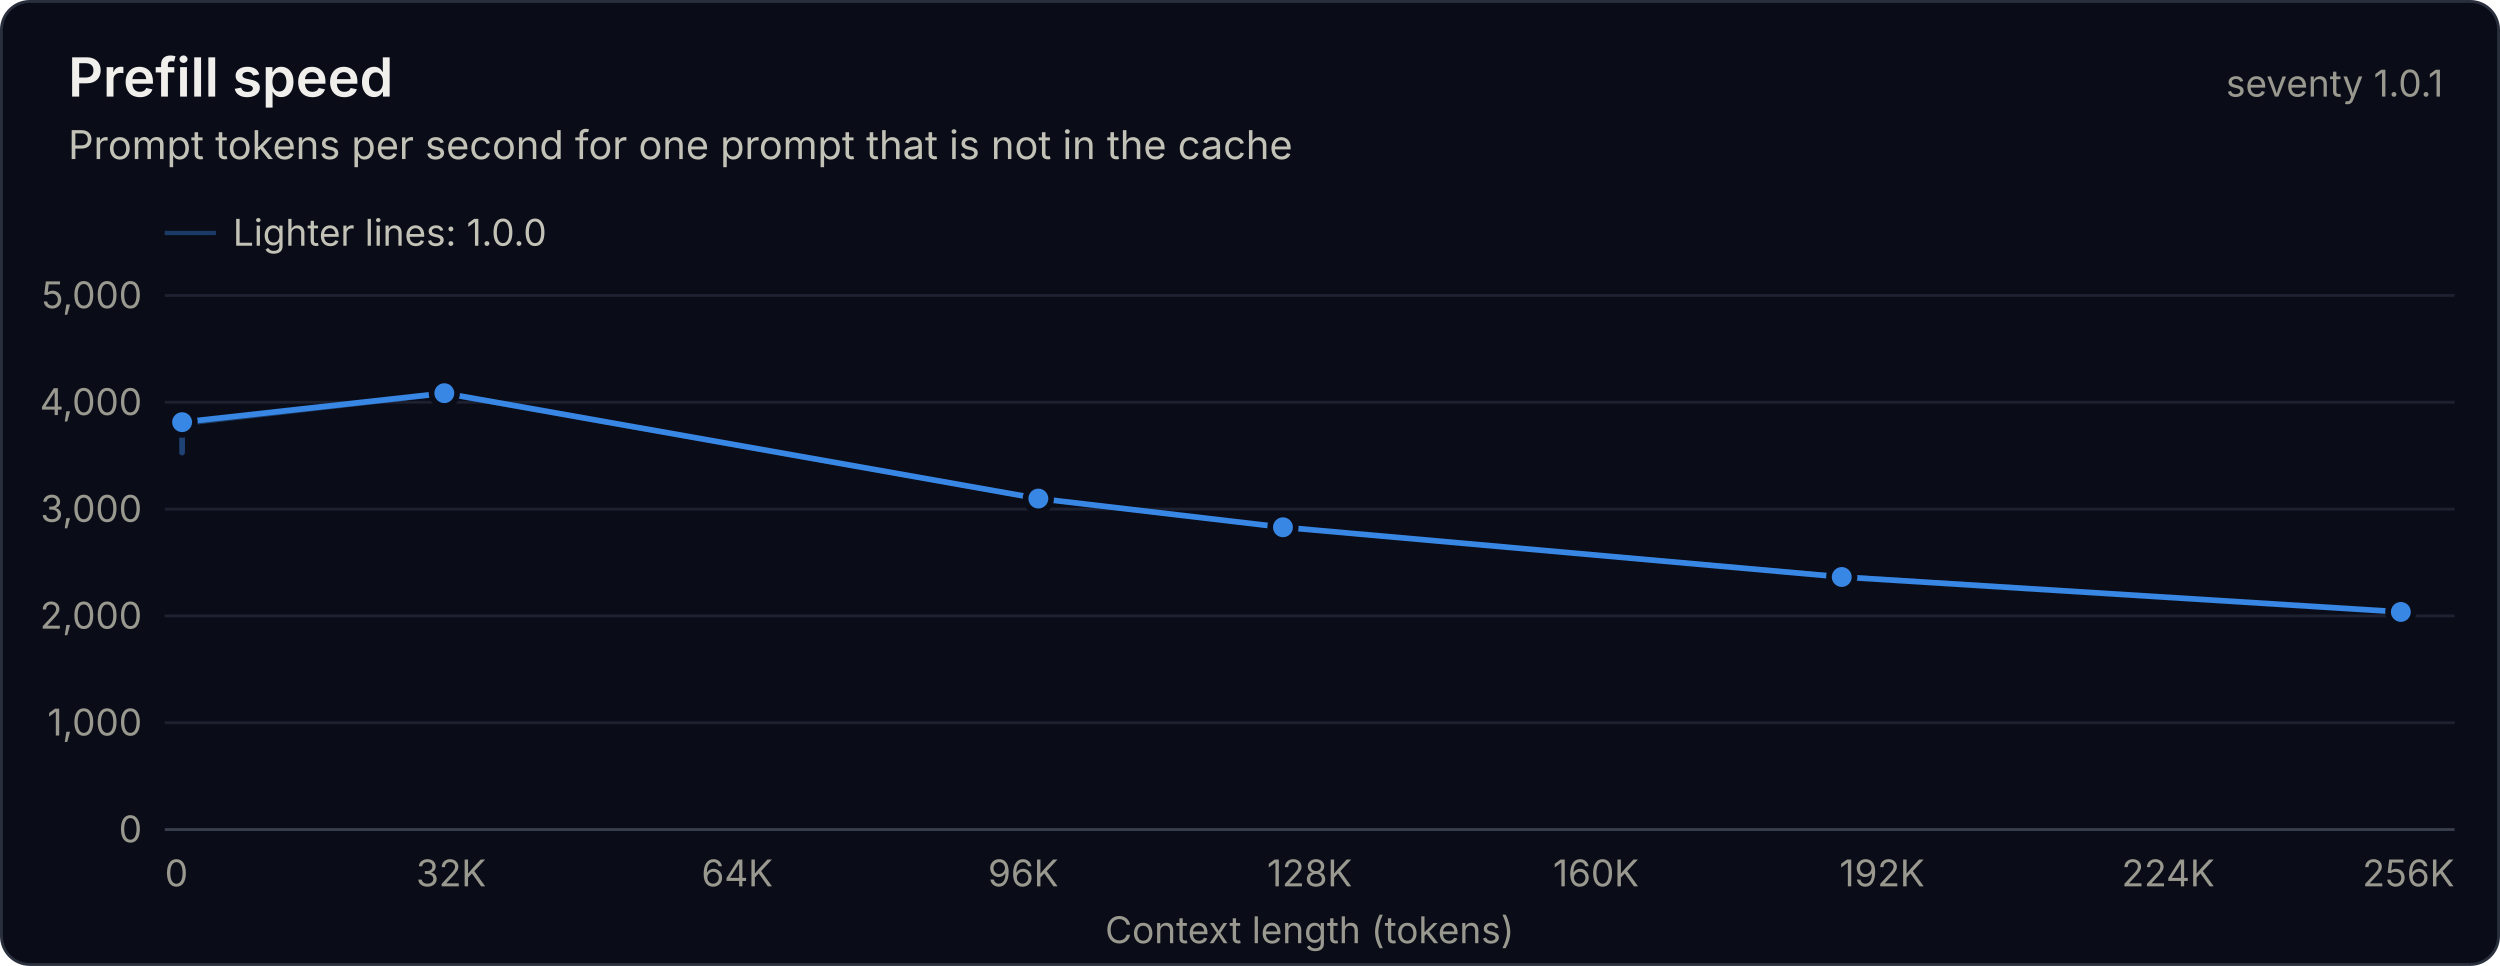
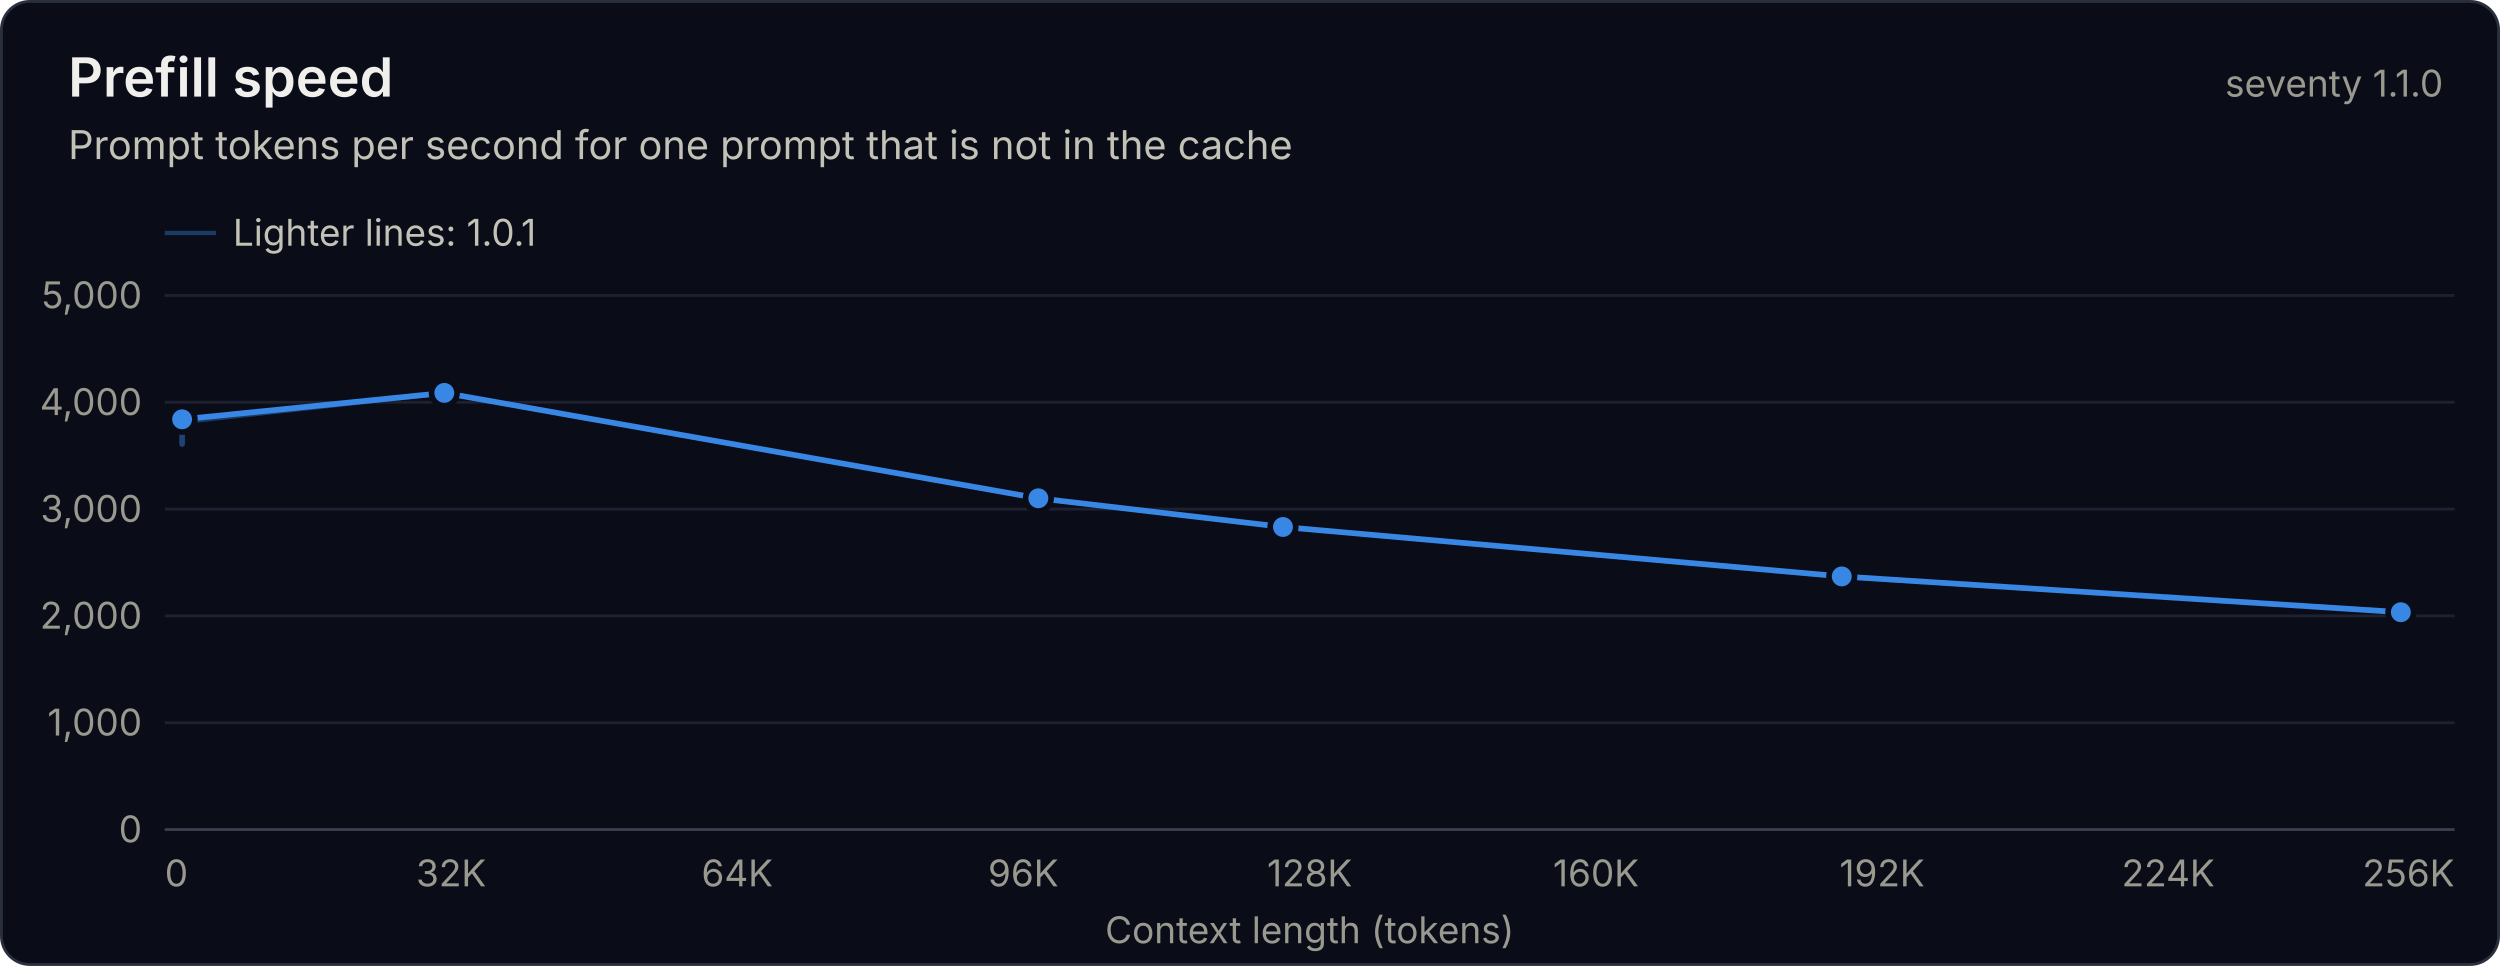
<svg xmlns="http://www.w3.org/2000/svg" viewBox="0 0 880 340" width="880" height="340" font-family="Inter, system-ui, -apple-system, 'Segoe UI', Helvetica, Arial, sans-serif" role="img" aria-label="Prefill speed">
  <rect x="0.5" y="0.5" width="879" height="339" rx="10" fill="#0a0d18" stroke="#2a2f3d" />
  <text x="24.0" y="34.0" font-size="19" font-weight="600" fill="#f0efec" text-anchor="start">Prefill speed</text>
  <text x="24.0" y="56.0" font-size="14" font-weight="400" fill="#c3c2b7" text-anchor="start">Prompt tokens per second for one prompt that is not in the cache</text>
-   <text x="860.0" y="34.0" font-size="13" font-weight="400" fill="#9a998f" text-anchor="end">seventy 1.0.1</text>
+   <text x="860.0" y="34.0" font-size="13" font-weight="400" fill="#9a998f" text-anchor="end">seventy 1.1.0</text>
  <line x1="58" x2="864" y1="292.0" y2="292.0" stroke="#3a3f4e" stroke-width="1" />
  <text x="50.0" y="296.5" font-size="13" font-weight="400" fill="#9a998f" text-anchor="end">0</text>
  <line x1="58" x2="864" y1="254.4" y2="254.4" stroke="#1d2130" stroke-width="1" />
  <text x="50.0" y="258.9" font-size="13" font-weight="400" fill="#9a998f" text-anchor="end">1,000</text>
  <line x1="58" x2="864" y1="216.8" y2="216.8" stroke="#1d2130" stroke-width="1" />
  <text x="50.0" y="221.3" font-size="13" font-weight="400" fill="#9a998f" text-anchor="end">2,000</text>
  <line x1="58" x2="864" y1="179.2" y2="179.2" stroke="#1d2130" stroke-width="1" />
  <text x="50.0" y="183.7" font-size="13" font-weight="400" fill="#9a998f" text-anchor="end">3,000</text>
  <line x1="58" x2="864" y1="141.6" y2="141.6" stroke="#1d2130" stroke-width="1" />
  <text x="50.0" y="146.1" font-size="13" font-weight="400" fill="#9a998f" text-anchor="end">4,000</text>
  <line x1="58" x2="864" y1="104.0" y2="104.0" stroke="#1d2130" stroke-width="1" />
  <text x="50.0" y="108.5" font-size="13" font-weight="400" fill="#9a998f" text-anchor="end">5,000</text>
  <text x="58.0" y="312.0" font-size="13" font-weight="400" fill="#9a998f" text-anchor="start">0</text>
  <text x="158.8" y="312.0" font-size="13" font-weight="400" fill="#9a998f" text-anchor="middle">32K</text>
  <text x="259.5" y="312.0" font-size="13" font-weight="400" fill="#9a998f" text-anchor="middle">64K</text>
  <text x="360.2" y="312.0" font-size="13" font-weight="400" fill="#9a998f" text-anchor="middle">96K</text>
  <text x="461.0" y="312.0" font-size="13" font-weight="400" fill="#9a998f" text-anchor="middle">128K</text>
  <text x="561.8" y="312.0" font-size="13" font-weight="400" fill="#9a998f" text-anchor="middle">160K</text>
  <text x="662.5" y="312.0" font-size="13" font-weight="400" fill="#9a998f" text-anchor="middle">192K</text>
  <text x="763.2" y="312.0" font-size="13" font-weight="400" fill="#9a998f" text-anchor="middle">224K</text>
  <text x="864.0" y="312.0" font-size="13" font-weight="400" fill="#9a998f" text-anchor="end">256K</text>
  <text x="461.0" y="332.0" font-size="13" font-weight="400" fill="#9a998f" text-anchor="middle">Context length (tokens)</text>
-   <polyline points="64.1,149.3 156.4,138.7 365.5,175.6 451.6,185.7 648.3,202.9 845.1,215.4" fill="none" stroke="#3987e5" stroke-opacity="0.38" stroke-width="1.5" stroke-linejoin="round" stroke-linecap="round" />
-   <circle cx="64.1" cy="149.3" r="2.5" fill="#3987e5" fill-opacity="0.38" />
-   <circle cx="156.4" cy="138.7" r="2.5" fill="#3987e5" fill-opacity="0.38" />
-   <circle cx="365.5" cy="175.6" r="2.5" fill="#3987e5" fill-opacity="0.38" />
-   <circle cx="451.6" cy="185.7" r="2.5" fill="#3987e5" fill-opacity="0.38" />
-   <circle cx="648.3" cy="202.9" r="2.5" fill="#3987e5" fill-opacity="0.38" />
+   <polyline points="64.1,148.6 156.4,138.4 365.5,175.5 451.6,185.6 648.3,203.1 845.1,215.4" fill="none" stroke="#3987e5" stroke-opacity="0.38" stroke-width="1.5" stroke-linejoin="round" stroke-linecap="round" />
+   <circle cx="64.1" cy="148.6" r="2.5" fill="#3987e5" fill-opacity="0.38" />
+   <circle cx="156.4" cy="138.4" r="2.5" fill="#3987e5" fill-opacity="0.38" />
+   <circle cx="365.5" cy="175.5" r="2.5" fill="#3987e5" fill-opacity="0.38" />
+   <circle cx="451.6" cy="185.6" r="2.5" fill="#3987e5" fill-opacity="0.38" />
+   <circle cx="648.3" cy="203.1" r="2.5" fill="#3987e5" fill-opacity="0.38" />
  <circle cx="845.1" cy="215.4" r="2.5" fill="#3987e5" fill-opacity="0.38" />
-   <polyline points="64.1,148.6 156.4,138.4 365.5,175.5 451.6,185.6 648.3,203.1 845.1,215.4" fill="none" stroke="#3987e5" stroke-width="2" stroke-linejoin="round" stroke-linecap="round" />
-   <line x1="64.1" x2="64.1" y1="159.3" y2="146.2" stroke="#3987e5" stroke-opacity="0.45" stroke-width="2" stroke-linecap="round" />
-   <circle cx="64.1" cy="148.6" r="4.5" fill="#3987e5" stroke="#0a0d18" stroke-width="2" />
-   <circle cx="156.4" cy="138.4" r="4.5" fill="#3987e5" stroke="#0a0d18" stroke-width="2" />
-   <line x1="365.5" x2="365.5" y1="176.7" y2="175.2" stroke="#3987e5" stroke-opacity="0.45" stroke-width="2" stroke-linecap="round" />
-   <circle cx="365.5" cy="175.5" r="4.5" fill="#3987e5" stroke="#0a0d18" stroke-width="2" />
-   <circle cx="451.6" cy="185.6" r="4.5" fill="#3987e5" stroke="#0a0d18" stroke-width="2" />
-   <circle cx="648.3" cy="203.1" r="4.5" fill="#3987e5" stroke="#0a0d18" stroke-width="2" />
-   <circle cx="845.1" cy="215.4" r="4.5" fill="#3987e5" stroke="#0a0d18" stroke-width="2" />
+   <polyline points="64.1,147.6 156.4,138.3 365.5,175.4 451.6,185.5 648.3,202.9 845.1,215.5" fill="none" stroke="#3987e5" stroke-width="2" stroke-linejoin="round" stroke-linecap="round" />
+   <line x1="64.1" x2="64.1" y1="156.3" y2="144.5" stroke="#3987e5" stroke-opacity="0.45" stroke-width="2" stroke-linecap="round" />
+   <circle cx="64.1" cy="147.6" r="4.5" fill="#3987e5" stroke="#0a0d18" stroke-width="2" />
+   <circle cx="156.4" cy="138.3" r="4.5" fill="#3987e5" stroke="#0a0d18" stroke-width="2" />
+   <line x1="365.5" x2="365.5" y1="176.8" y2="175.1" stroke="#3987e5" stroke-opacity="0.45" stroke-width="2" stroke-linecap="round" />
+   <circle cx="365.5" cy="175.4" r="4.5" fill="#3987e5" stroke="#0a0d18" stroke-width="2" />
+   <circle cx="451.6" cy="185.5" r="4.5" fill="#3987e5" stroke="#0a0d18" stroke-width="2" />
+   <circle cx="648.3" cy="202.9" r="4.5" fill="#3987e5" stroke="#0a0d18" stroke-width="2" />
+   <circle cx="845.1" cy="215.5" r="4.5" fill="#3987e5" stroke="#0a0d18" stroke-width="2" />
  <line x1="58" x2="76" y1="82" y2="82" stroke="#3987e5" stroke-opacity="0.38" stroke-width="1.5" />
-   <text x="82.0" y="86.5" font-size="13" font-weight="400" fill="#c3c2b7" text-anchor="start">Lighter lines: 1.0.0</text>
+   <text x="82.0" y="86.5" font-size="13" font-weight="400" fill="#c3c2b7" text-anchor="start">Lighter lines: 1.0.1</text>
</svg>
